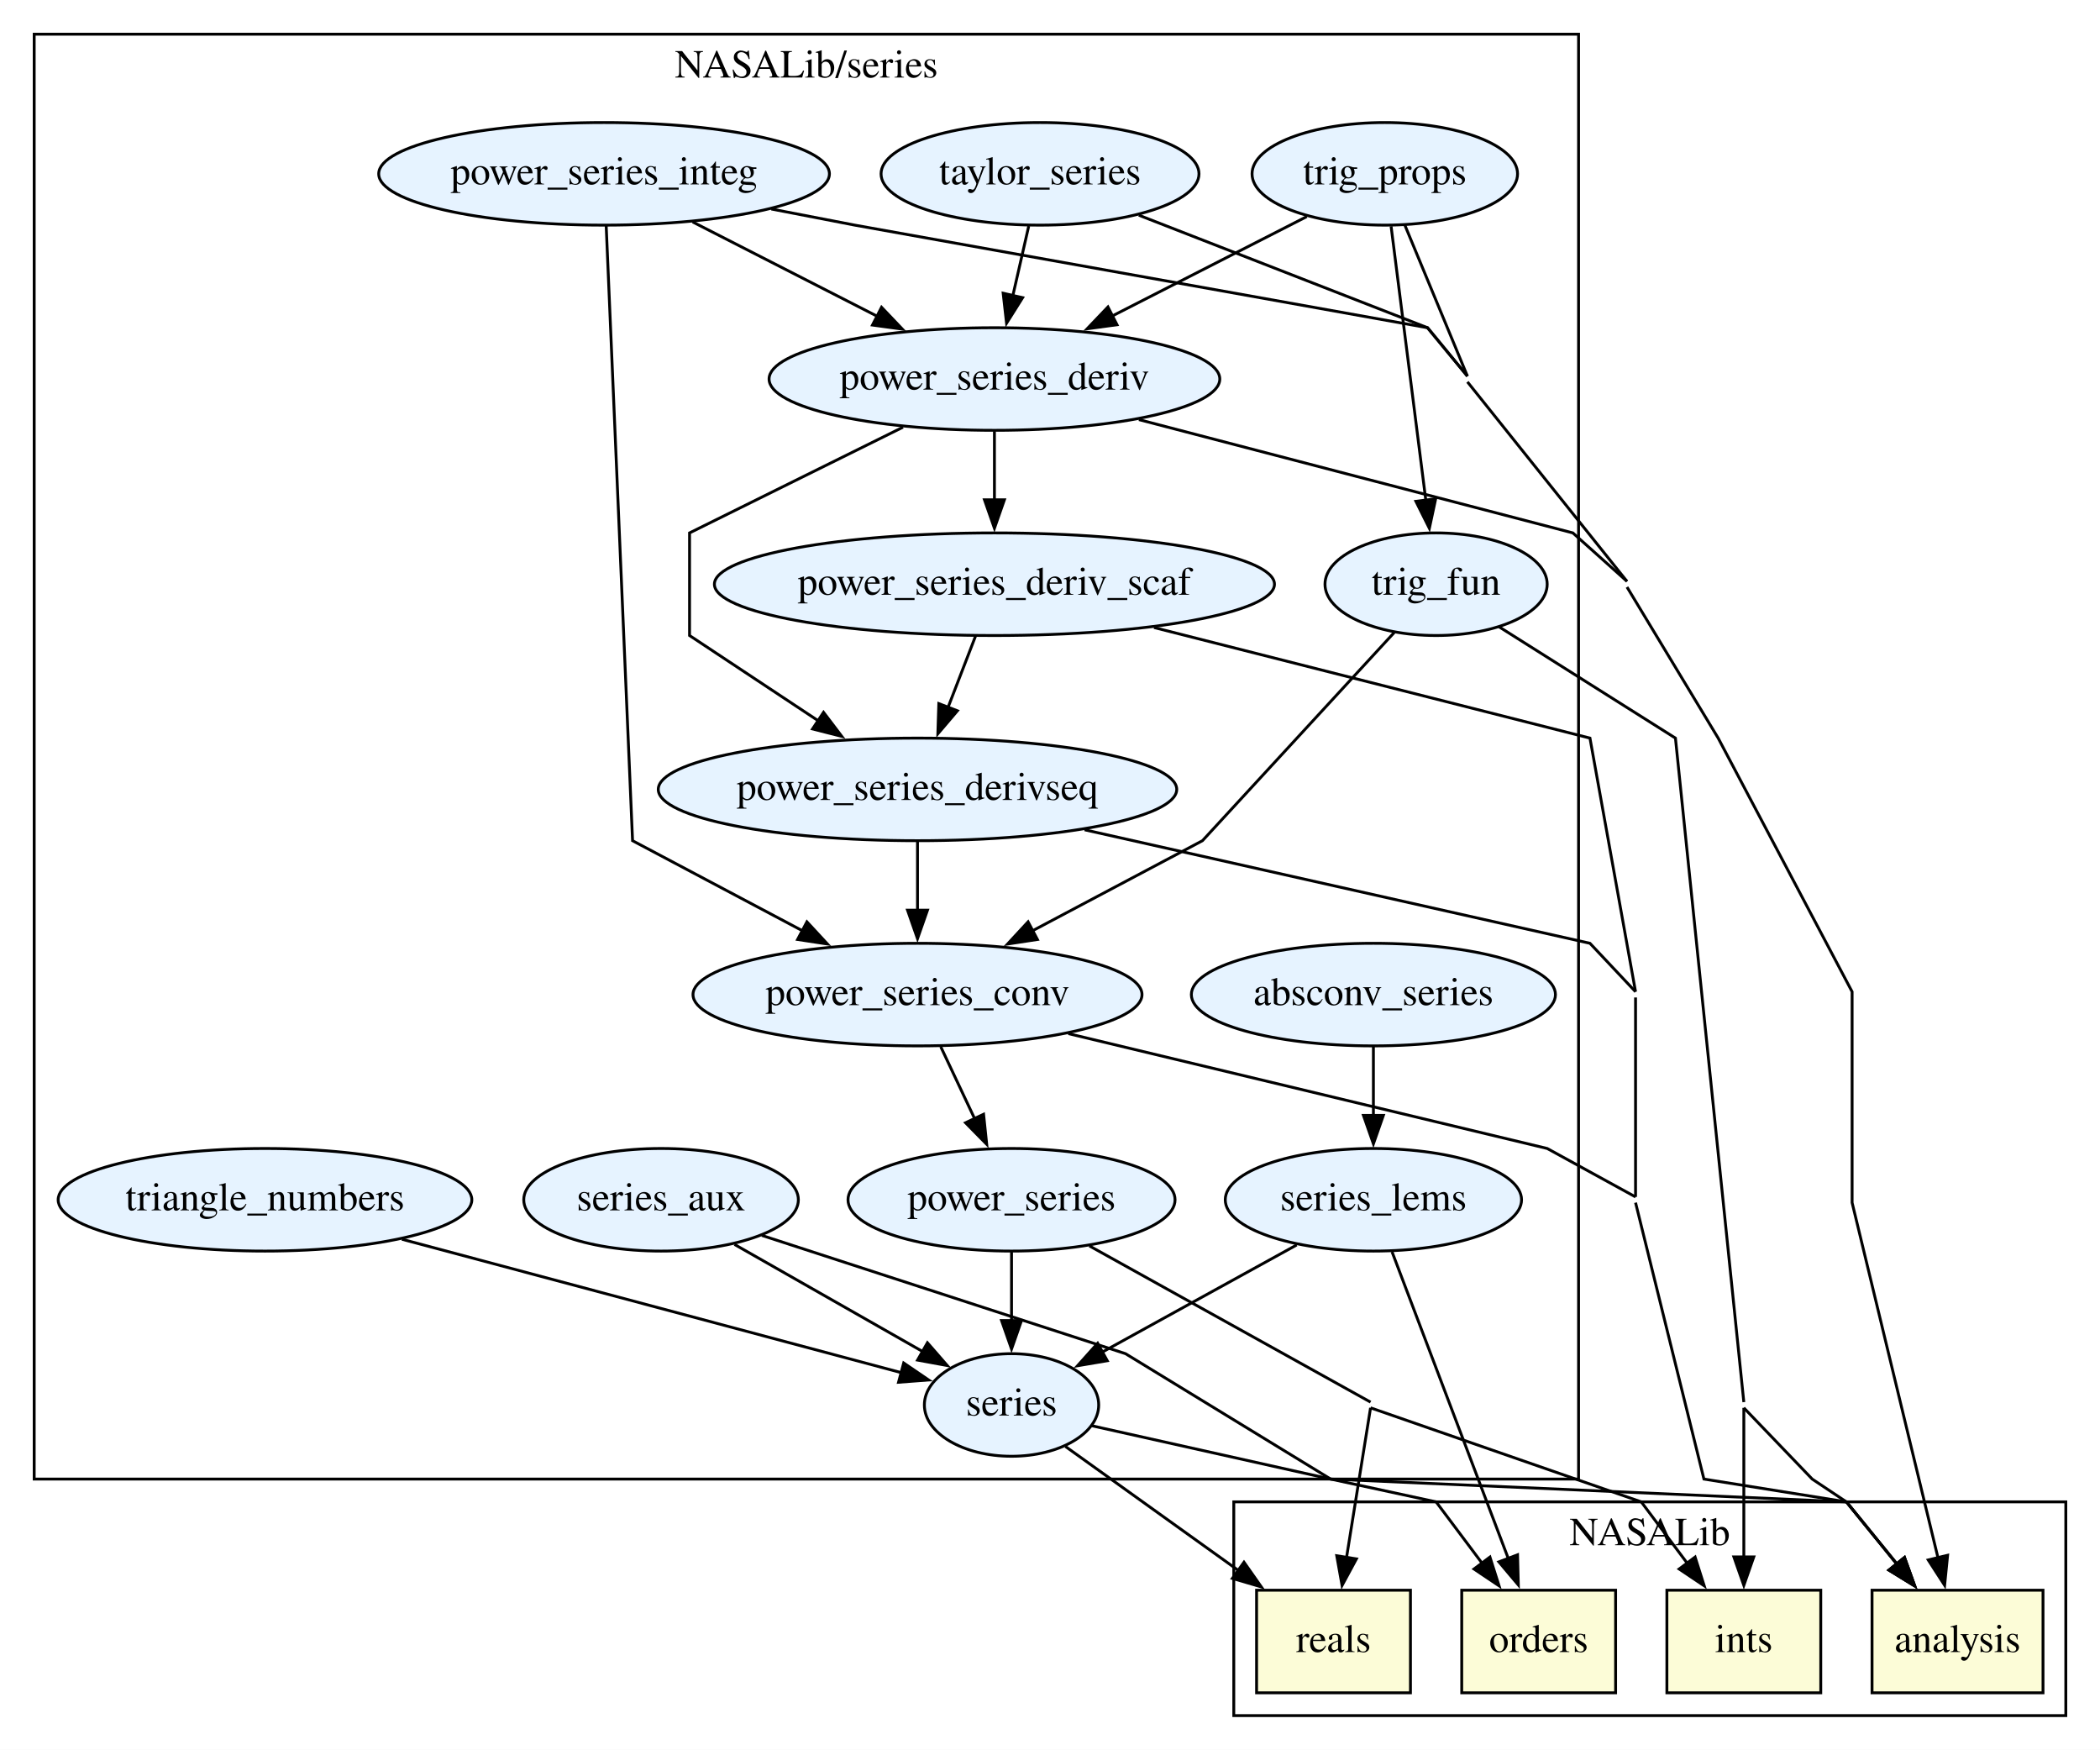
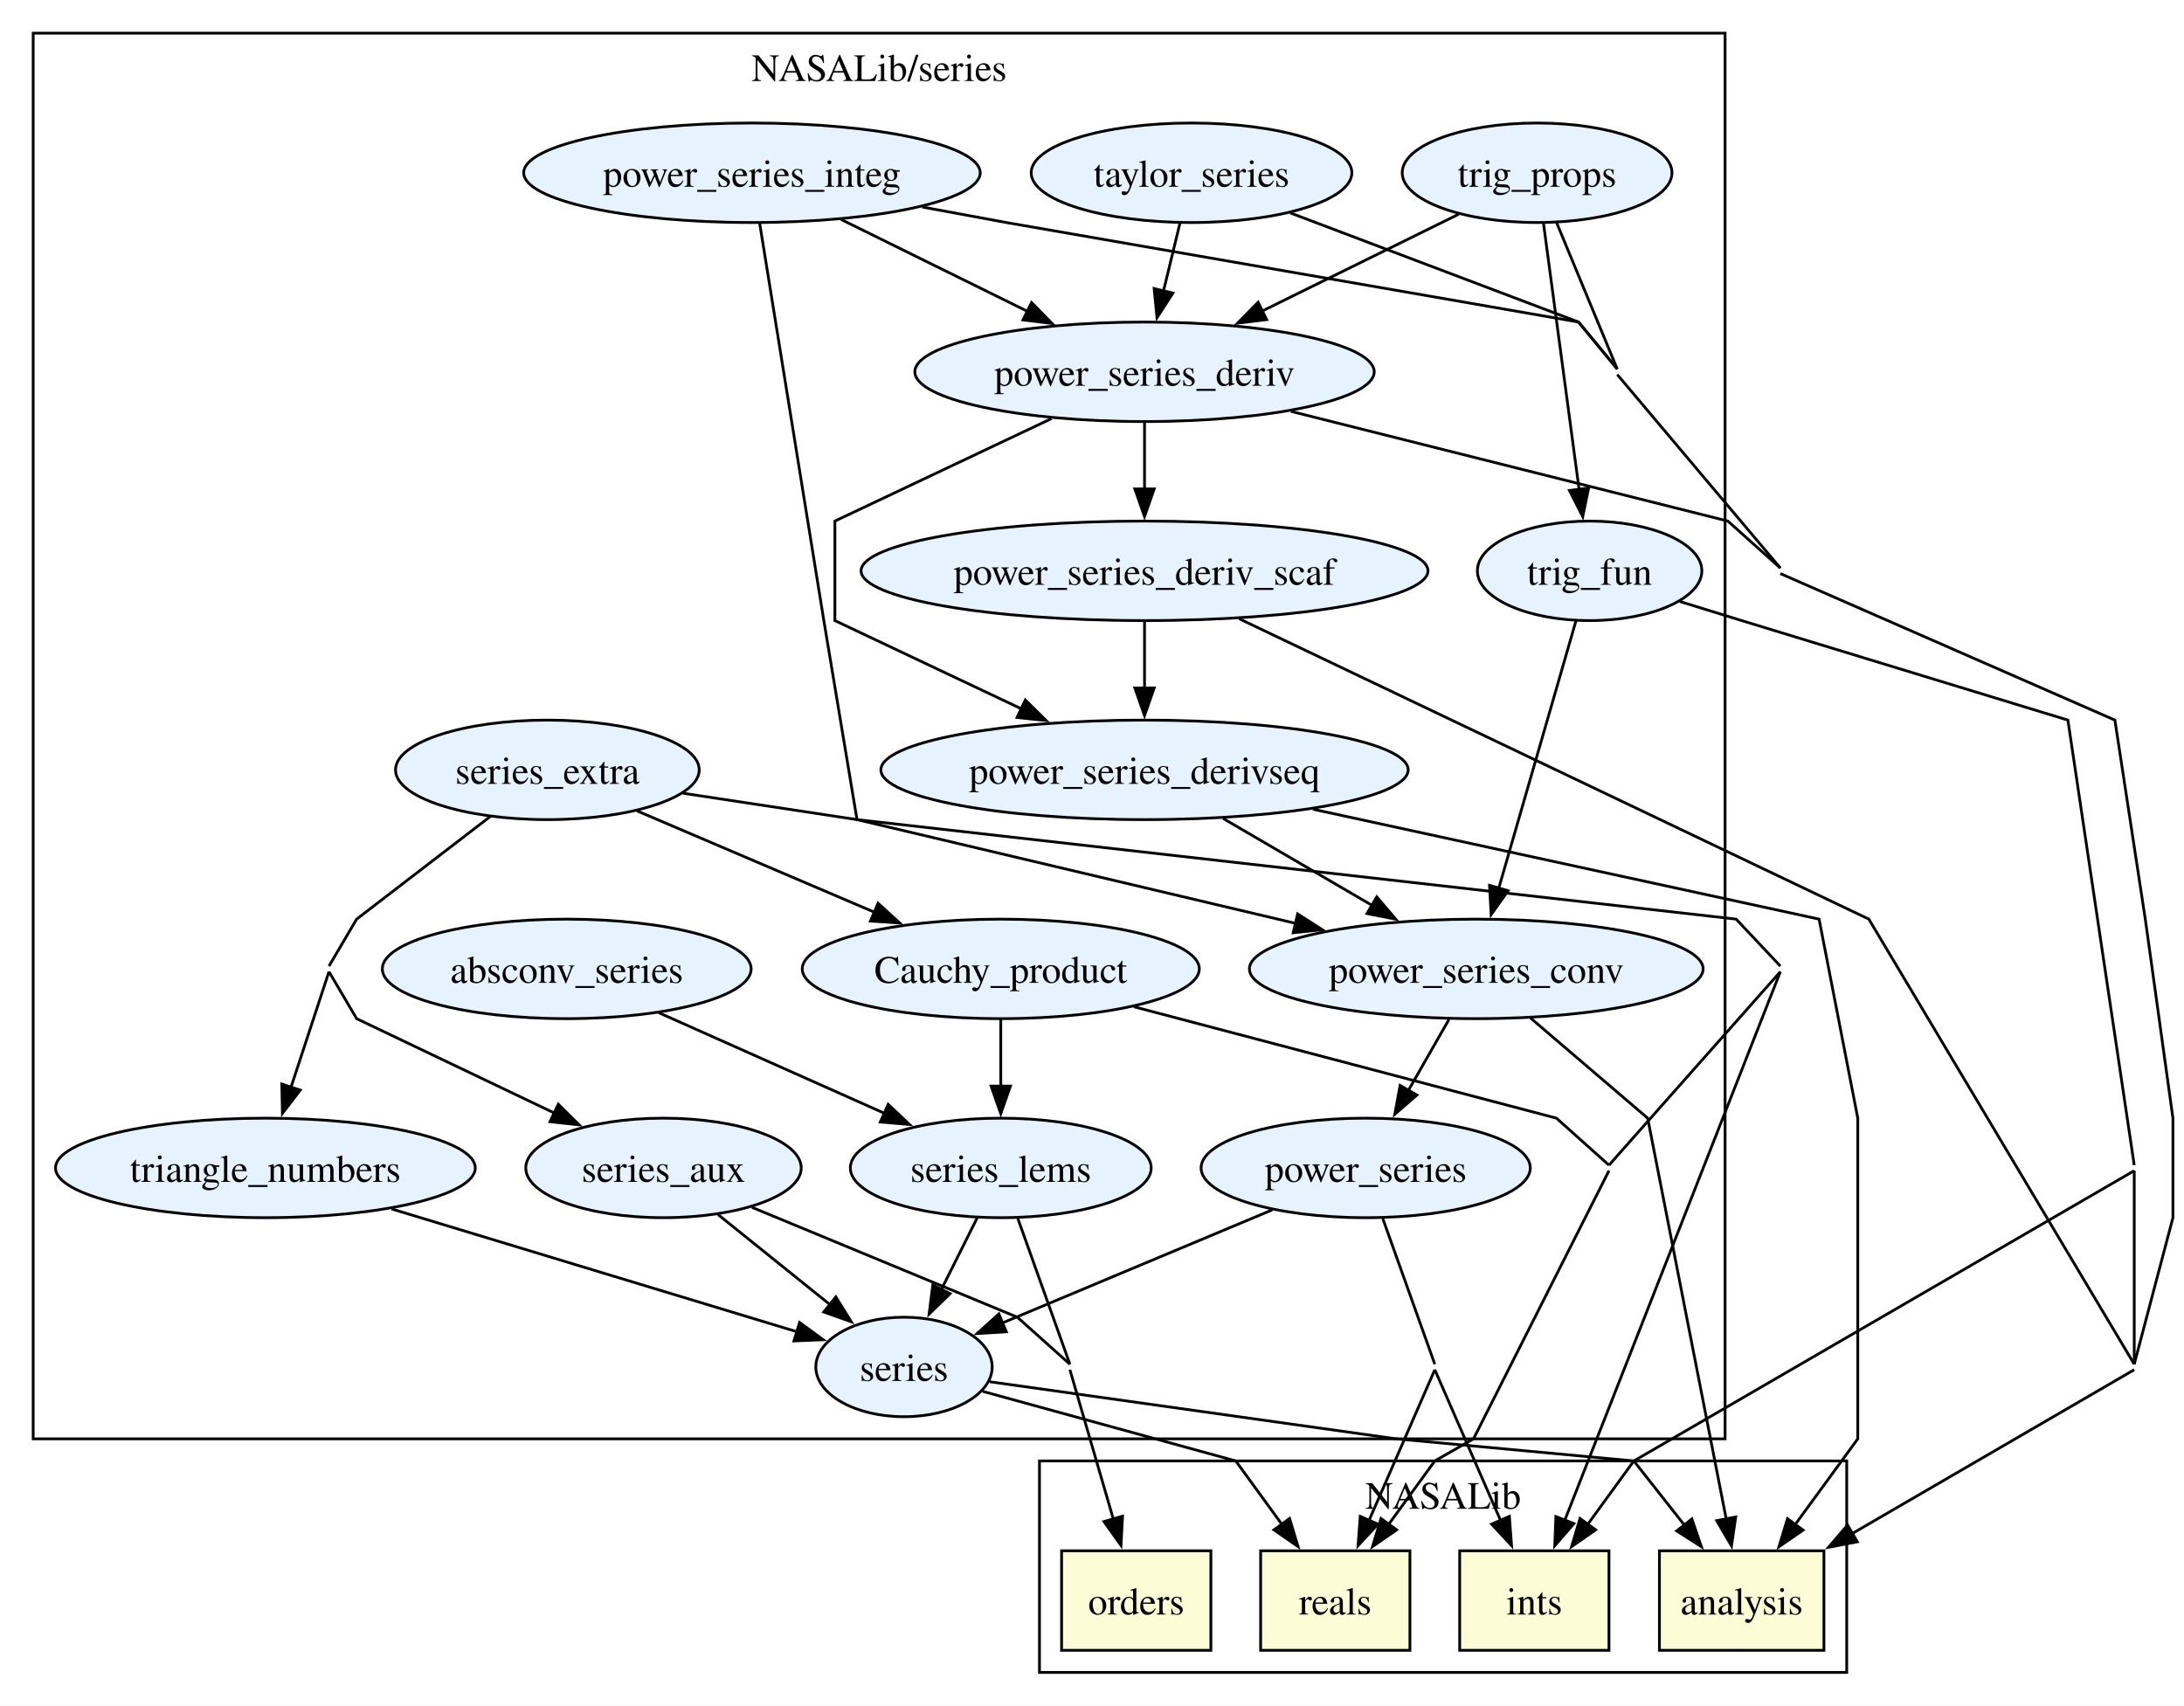
- <svg xmlns="http://www.w3.org/2000/svg" width="737pt" height="614pt" viewBox="0.00 0.00 737.00 614.00">
-   <g id="graph0" class="graph" transform="scale(1 1) rotate(0) translate(4 610)">
-     <polygon fill="white" stroke="none" points="-4,4 -4,-610 733,-610 733,4 -4,4" />
+ <svg xmlns="http://www.w3.org/2000/svg" width="790pt" height="617pt" viewBox="0.00 0.00 790.00 617.00">
+   <g id="graph0" class="graph" transform="scale(1 1) rotate(0) translate(4 613)">
+     <polygon fill="white" stroke="none" points="-4,4 -4,-613 786,-613 786,4 -4,4" />
+     <g id="clust1" class="cluster">
+       <polygon fill="none" stroke="black" points="372,-8 372,-84.5 664,-84.5 664,-8 372,-8" />
+       <text text-anchor="middle" x="518" y="-67.2" font-family="Times,serif" font-size="14.00">NASALib</text>
+     </g>
    <g id="clust2" class="cluster">
-       <polygon fill="none" stroke="black" points="8,-91 8,-598 550,-598 550,-91 8,-91" />
-       <text text-anchor="middle" x="279" y="-582.8" font-family="Times,serif" font-size="14.00">NASALib/series</text>
-     </g>
-     <g id="clust1" class="cluster">
-       <polygon fill="none" stroke="black" points="429,-8 429,-83 721,-83 721,-8 429,-8" />
-       <text text-anchor="middle" x="575" y="-67.8" font-family="Times,serif" font-size="14.00">NASALib</text>
+       <polygon fill="none" stroke="black" points="8,-92.5 8,-601 620,-601 620,-92.5 8,-92.5" />
+       <text text-anchor="middle" x="314" y="-583.7" font-family="Times,serif" font-size="14.00">NASALib/series</text>
    </g>
    <g id="node1" class="node">
-       <polygon fill="#fcfcd7" stroke="black" points="713,-52 653,-52 653,-16 713,-16 713,-52" />
-       <text text-anchor="middle" x="683" y="-30.3" font-family="Times,serif" font-size="14.00">analysis</text>
+       <polygon fill="#fcfcd7" stroke="black" points="655.75,-52 596.25,-52 596.25,-16 655.75,-16 655.75,-52" />
+       <text text-anchor="middle" x="626" y="-28.95" font-family="Times,serif" font-size="14.00">analysis</text>
    </g>
    <g id="node2" class="node">
-       <polygon fill="#fcfcd7" stroke="black" points="635,-52 581,-52 581,-16 635,-16 635,-52" />
-       <text text-anchor="middle" x="608" y="-30.3" font-family="Times,serif" font-size="14.00">ints</text>
+       <polygon fill="#fcfcd7" stroke="black" points="578,-52 524,-52 524,-16 578,-16 578,-52" />
+       <text text-anchor="middle" x="551" y="-28.95" font-family="Times,serif" font-size="14.00">ints</text>
    </g>
    <g id="node3" class="node">
-       <polygon fill="#fcfcd7" stroke="black" points="563,-52 509,-52 509,-16 563,-16 563,-52" />
-       <text text-anchor="middle" x="536" y="-30.3" font-family="Times,serif" font-size="14.00">orders</text>
+       <polygon fill="#fcfcd7" stroke="black" points="434,-52 380,-52 380,-16 434,-16 434,-52" />
+       <text text-anchor="middle" x="407" y="-28.95" font-family="Times,serif" font-size="14.00">orders</text>
    </g>
    <g id="node4" class="node">
-       <polygon fill="#fcfcd7" stroke="black" points="491,-52 437,-52 437,-16 491,-16 491,-52" />
-       <text text-anchor="middle" x="464" y="-30.3" font-family="Times,serif" font-size="14.00">reals</text>
+       <polygon fill="#fcfcd7" stroke="black" points="506,-52 452,-52 452,-16 506,-16 506,-52" />
+       <text text-anchor="middle" x="479" y="-28.95" font-family="Times,serif" font-size="14.00">reals</text>
    </g>
    <g id="node5" class="node">
-       <ellipse fill="#e6f3ff" stroke="black" cx="478" cy="-261" rx="63.89" ry="18" />
-       <text text-anchor="middle" x="478" y="-257.3" font-family="Times,serif" font-size="14.00">absconv_series</text>
+       <ellipse fill="#e6f3ff" stroke="black" cx="358" cy="-262.5" rx="71.82" ry="18" />
+       <text text-anchor="middle" x="358" y="-257.45" font-family="Times,serif" font-size="14.00">Cauchy_product</text>
+     </g>
+     <g id="edge1" class="edge">
+       <path fill="none" stroke="black" d="M578,-189.5C578,-189.5 529,-92.5 529,-92.5 529,-92.5 515,-84.5 515,-84.5 515,-84.5 506.73,-73.13 498.11,-61.28" />
+       <polygon fill="black" stroke="black" points="501.19,-59.57 492.48,-53.54 495.53,-63.68 501.19,-59.57" />
+       <path fill="none" stroke="black" d="M406.14,-248.81C465.61,-233.13 559,-208.5 559,-208.5 559,-208.5 578,-191.5 578,-191.5" />
+     </g>
+     <g id="node16" class="node">
+       <ellipse fill="#e6f3ff" stroke="black" cx="358" cy="-190.5" rx="54.42" ry="18" />
+       <text text-anchor="middle" x="358" y="-185.45" font-family="Times,serif" font-size="14.00">series_lems</text>
+     </g>
+     <g id="edge2" class="edge">
+       <path fill="none" stroke="black" d="M358,-244.2C358,-236.91 358,-228.23 358,-220.04" />
+       <polygon fill="black" stroke="black" points="361.5,-220.12 358,-210.12 354.5,-220.12 361.5,-220.12" />
+     </g>
+     <g id="node6" class="node">
+       <ellipse fill="#e6f3ff" stroke="black" cx="201" cy="-262.5" rx="66.71" ry="18" />
+       <text text-anchor="middle" x="201" y="-257.45" font-family="Times,serif" font-size="14.00">absconv_series</text>
+     </g>
+     <g id="edge3" class="edge">
+       <path fill="none" stroke="black" d="M234.3,-246.65C258.08,-236.05 290.27,-221.7 315.84,-210.3" />
+       <polygon fill="black" stroke="black" points="317.27,-213.49 324.98,-206.22 314.42,-207.1 317.27,-213.49" />
+     </g>
+     <g id="node7" class="node">
+       <ellipse fill="#e6f3ff" stroke="black" cx="490" cy="-190.5" rx="59.54" ry="18" />
+       <text text-anchor="middle" x="490" y="-185.45" font-family="Times,serif" font-size="14.00">power_series</text>
+     </g>
+     <g id="edge16" class="edge">
+       <path fill="none" stroke="black" d="M515,-117.5C515,-117.5 528.38,-86.83 538.83,-62.89" />
+       <polygon fill="black" stroke="black" points="541.97,-64.45 542.76,-53.88 535.55,-61.65 541.97,-64.45" />
+     </g>
+     <g id="edge17" class="edge">
+       <path fill="none" stroke="black" d="M496.18,-172.2C503.58,-151.47 515,-119.5 515,-119.5" />
+       <path fill="none" stroke="black" d="M515,-117.5C515,-117.5 501.62,-86.83 491.17,-62.89" />
+       <polygon fill="black" stroke="black" points="494.45,-61.65 487.24,-53.88 488.03,-64.45 494.45,-61.65" />
+     </g>
+     <g id="node13" class="node">
+       <ellipse fill="#e6f3ff" stroke="black" cx="323" cy="-118.5" rx="31.9" ry="18" />
+       <text text-anchor="middle" x="323" y="-113.45" font-family="Times,serif" font-size="14.00">series</text>
+     </g>
+     <g id="edge18" class="edge">
+       <path fill="none" stroke="black" d="M456.21,-175.33C427.81,-163.43 387.36,-146.48 358.49,-134.38" />
+       <polygon fill="black" stroke="black" points="360.02,-131.22 349.44,-130.58 357.31,-137.68 360.02,-131.22" />
+     </g>
+     <g id="node8" class="node">
+       <ellipse fill="#e6f3ff" stroke="black" cx="530" cy="-262.5" rx="82.06" ry="18" />
+       <text text-anchor="middle" x="530" y="-257.45" font-family="Times,serif" font-size="14.00">power_series_conv</text>
+     </g>
+     <g id="edge4" class="edge">
+       <path fill="none" stroke="black" d="M549.62,-244.73C567.78,-229.2 592,-208.5 592,-208.5 592,-208.5 610.79,-112.62 620.43,-63.41" />
+       <polygon fill="black" stroke="black" points="623.84,-64.24 622.32,-53.76 616.97,-62.9 623.84,-64.24" />
+     </g>
+     <g id="edge5" class="edge">
+       <path fill="none" stroke="black" d="M520.11,-244.2C515.66,-236.4 510.29,-227.01 505.33,-218.33" />
+       <polygon fill="black" stroke="black" points="508.53,-216.86 500.52,-209.92 502.45,-220.34 508.53,-216.86" />
+     </g>
+     <g id="node9" class="node">
+       <ellipse fill="#e6f3ff" stroke="black" cx="410" cy="-478.5" rx="83.08" ry="18" />
+       <text text-anchor="middle" x="410" y="-473.45" font-family="Times,serif" font-size="14.00">power_series_deriv</text>
+     </g>
+     <g id="edge8" class="edge">
+       <path fill="none" stroke="black" d="M640,-405.5C640,-405.5 761,-352.5 761,-352.5 761,-352.5 772,-280.5 772,-280.5 772,-280.5 782,-208.5 782,-208.5 782,-208.5 782,-172.5 782,-172.5 782,-172.5 768,-119.5 768,-119.5" />
+       <path fill="none" stroke="black" d="M462.97,-464.19C525.47,-448.49 621,-424.5 621,-424.5 621,-424.5 640,-407.5 640,-407.5" />
+     </g>
+     <g id="node10" class="node">
+       <ellipse fill="#e6f3ff" stroke="black" cx="410" cy="-406.5" rx="102.53" ry="18" />
+       <text text-anchor="middle" x="410" y="-401.45" font-family="Times,serif" font-size="14.00">power_series_deriv_scaf</text>
+     </g>
+     <g id="edge9" class="edge">
+       <path fill="none" stroke="black" d="M410,-460.2C410,-452.91 410,-444.23 410,-436.04" />
+       <polygon fill="black" stroke="black" points="413.5,-436.12 410,-426.12 406.5,-436.12 413.5,-436.12" />
+     </g>
+     <g id="node11" class="node">
+       <ellipse fill="#e6f3ff" stroke="black" cx="410" cy="-334.5" rx="95.37" ry="18" />
+       <text text-anchor="middle" x="410" y="-329.45" font-family="Times,serif" font-size="14.00">power_series_derivseq</text>
+     </g>
+     <g id="edge10" class="edge">
+       <path fill="none" stroke="black" d="M376.4,-461.6C343.41,-445.99 298,-424.5 298,-424.5 298,-424.5 298,-388.5 298,-388.5 298,-388.5 334.2,-371.37 365.44,-356.59" />
+       <polygon fill="black" stroke="black" points="366.88,-359.78 374.42,-352.34 363.88,-353.45 366.88,-359.78" />
+     </g>
+     <g id="edge6" class="edge">
+       <path fill="none" stroke="black" d="M768,-117.5C768,-117.5 707.83,-82.54 665.83,-58.14" />
+       <polygon fill="black" stroke="black" points="667.83,-55.25 657.42,-53.26 664.31,-61.31 667.83,-55.25" />
+       <path fill="none" stroke="black" d="M444.25,-389.16C515.27,-355.28 672,-280.5 672,-280.5 672,-280.5 768,-119.5 768,-119.5" />
+     </g>
+     <g id="edge7" class="edge">
+       <path fill="none" stroke="black" d="M410,-388.2C410,-380.91 410,-372.23 410,-364.04" />
+       <polygon fill="black" stroke="black" points="413.5,-364.12 410,-354.12 406.5,-364.12 413.5,-364.12" />
+     </g>
+     <g id="edge11" class="edge">
+       <path fill="none" stroke="black" d="M470.94,-320.26C543.21,-304.56 654,-280.5 654,-280.5 654,-280.5 668,-208.5 668,-208.5 668,-208.5 668,-92.5 668,-92.5 668,-92.5 656.32,-76.51 645.28,-61.4" />
+       <polygon fill="black" stroke="black" points="648.22,-59.48 639.49,-53.47 642.57,-63.61 648.22,-59.48" />
+     </g>
+     <g id="edge12" class="edge">
+       <path fill="none" stroke="black" d="M438.44,-316.91C454.54,-307.52 474.89,-295.65 492.31,-285.48" />
+       <polygon fill="black" stroke="black" points="494,-288.55 500.87,-280.49 490.47,-282.51 494,-288.55" />
+     </g>
+     <g id="node12" class="node">
+       <ellipse fill="#e6f3ff" stroke="black" cx="268" cy="-550.5" rx="82.57" ry="18" />
+       <text text-anchor="middle" x="268" y="-545.45" font-family="Times,serif" font-size="14.00">power_series_integ</text>
+     </g>
+     <g id="edge13" class="edge">
+       <path fill="none" stroke="black" d="M329.62,-538.11C346.38,-535.02 360,-532.5 360,-532.5 360,-532.5 567,-496.5 567,-496.5 567,-496.5 581,-479.5 581,-479.5" />
+       <path fill="none" stroke="black" d="M581,-477.5C581,-477.5 640,-407.5 640,-407.5" />
+     </g>
+     <g id="edge14" class="edge">
+       <path fill="none" stroke="black" d="M270.78,-532.27C277.49,-490.74 294,-388.5 294,-388.5 294,-388.5 306,-316.5 306,-316.5 306,-316.5 398.47,-294.62 464.59,-278.98" />
+       <polygon fill="black" stroke="black" points="465.38,-282.39 474.3,-276.68 463.77,-275.57 465.38,-282.39" />
+     </g>
+     <g id="edge15" class="edge">
+       <path fill="none" stroke="black" d="M300.22,-533.62C320.19,-523.77 346.07,-511.02 367.68,-500.36" />
+       <polygon fill="black" stroke="black" points="369.13,-503.55 376.55,-495.99 366.03,-497.27 369.13,-503.55" />
+     </g>
+     <g id="edge28" class="edge">
+       <path fill="none" stroke="black" d="M354.01,-113.15C405,-105.98 501,-92.5 501,-92.5 501,-92.5 587,-84.5 587,-84.5 587,-84.5 595.96,-73.13 605.29,-61.28" />
+       <polygon fill="black" stroke="black" points="607.98,-63.52 611.42,-53.5 602.49,-59.19 607.98,-63.52" />
+     </g>
+     <g id="edge29" class="edge">
+       <path fill="none" stroke="black" d="M351.44,-109.68C386.92,-99.92 443,-84.5 443,-84.5 443,-84.5 451.27,-73.13 459.89,-61.28" />
+       <polygon fill="black" stroke="black" points="462.47,-63.68 465.52,-53.54 456.81,-59.57 462.47,-63.68" />
    </g>
    <g id="node14" class="node">
-       <ellipse fill="#e6f3ff" stroke="black" cx="478" cy="-189" rx="51.99" ry="18" />
-       <text text-anchor="middle" x="478" y="-185.3" font-family="Times,serif" font-size="14.00">series_lems</text>
-     </g>
-     <g id="edge1" class="edge">
-       <path fill="none" stroke="black" d="M478,-242.7C478,-235.41 478,-226.73 478,-218.54" />
-       <polygon fill="black" stroke="black" points="481.5,-218.62 478,-208.62 474.5,-218.62 481.5,-218.62" />
-     </g>
-     <g id="node6" class="node">
-       <ellipse fill="#e6f3ff" stroke="black" cx="351" cy="-189" rx="57.39" ry="18" />
-       <text text-anchor="middle" x="351" y="-185.3" font-family="Times,serif" font-size="14.00">power_series</text>
-     </g>
-     <g id="edge2" class="edge">
-       <path fill="none" stroke="black" d="M477,-116C477,-116 572,-83 572,-83 572,-83 579.9,-72.46 588.3,-61.26" />
-       <polygon fill="black" stroke="black" points="590.9,-63.64 594.1,-53.54 585.3,-59.44 590.9,-63.64" />
-     </g>
-     <g id="edge3" class="edge">
-       <path fill="none" stroke="black" d="M378.34,-172.81C415.4,-152.22 477,-118 477,-118" />
-       <path fill="none" stroke="black" d="M477,-116C477,-116 472.3,-86.69 468.55,-63.34" />
-       <polygon fill="black" stroke="black" points="472.04,-62.99 467,-53.67 465.13,-64.1 472.04,-62.99" />
-     </g>
-     <g id="node12" class="node">
-       <ellipse fill="#e6f3ff" stroke="black" cx="351" cy="-117" rx="30.59" ry="18" />
-       <text text-anchor="middle" x="351" y="-113.3" font-family="Times,serif" font-size="14.00">series</text>
-     </g>
-     <g id="edge4" class="edge">
-       <path fill="none" stroke="black" d="M351,-170.7C351,-163.41 351,-154.73 351,-146.54" />
-       <polygon fill="black" stroke="black" points="354.5,-146.62 351,-136.62 347.5,-146.62 354.5,-146.62" />
-     </g>
-     <g id="node7" class="node">
-       <ellipse fill="#e6f3ff" stroke="black" cx="318" cy="-261" rx="78.79" ry="18" />
-       <text text-anchor="middle" x="318" y="-257.3" font-family="Times,serif" font-size="14.00">power_series_conv</text>
-     </g>
-     <g id="edge5" class="edge">
-       <path fill="none" stroke="black" d="M370.94,-247.31C436.32,-231.63 539,-207 539,-207 539,-207 570,-190 570,-190" />
-       <path fill="none" stroke="black" d="M570,-188C570,-188 594,-91 594,-91 594,-91 644,-83 644,-83 644,-83 652.56,-72.46 661.66,-61.26" />
-       <polygon fill="black" stroke="black" points="664.38,-63.47 667.97,-53.5 658.94,-59.06 664.38,-63.47" />
-     </g>
-     <g id="edge6" class="edge">
-       <path fill="none" stroke="black" d="M326.16,-242.7C329.75,-235.07 334.07,-225.92 338.08,-217.4" />
-       <polygon fill="black" stroke="black" points="341.19,-219.01 342.29,-208.47 334.86,-216.03 341.19,-219.01" />
-     </g>
-     <g id="node8" class="node">
-       <ellipse fill="#e6f3ff" stroke="black" cx="345" cy="-477" rx="79.09" ry="18" />
-       <text text-anchor="middle" x="345" y="-473.3" font-family="Times,serif" font-size="14.00">power_series_deriv</text>
-     </g>
-     <g id="edge7" class="edge">
-       <path fill="none" stroke="black" d="M567,-404C567,-404 599,-351 599,-351 599,-351 646,-262 646,-262 646,-262 646,-262 646,-188 646,-188 665.43,-107.67 676.13,-63.42" />
-       <polygon fill="black" stroke="black" points="679.52,-64.27 678.47,-53.72 672.72,-62.62 679.52,-64.27" />
-       <path fill="none" stroke="black" d="M395.7,-462.76C455.83,-447.06 548,-423 548,-423 548,-423 567,-406 567,-406" />
-     </g>
-     <g id="node9" class="node">
-       <ellipse fill="#e6f3ff" stroke="black" cx="345" cy="-405" rx="98.28" ry="18" />
-       <text text-anchor="middle" x="345" y="-401.3" font-family="Times,serif" font-size="14.00">power_series_deriv_scaf</text>
-     </g>
-     <g id="edge8" class="edge">
-       <path fill="none" stroke="black" d="M345,-458.7C345,-451.41 345,-442.73 345,-434.54" />
-       <polygon fill="black" stroke="black" points="348.5,-434.62 345,-424.62 341.5,-434.62 348.5,-434.62" />
-     </g>
-     <g id="node10" class="node">
-       <ellipse fill="#e6f3ff" stroke="black" cx="318" cy="-333" rx="90.98" ry="18" />
-       <text text-anchor="middle" x="318" y="-329.3" font-family="Times,serif" font-size="14.00">power_series_derivseq</text>
-     </g>
-     <g id="edge9" class="edge">
-       <path fill="none" stroke="black" d="M312.9,-460.1C281.38,-444.49 238,-423 238,-423 238,-423 238,-387 238,-387 238,-387 261.71,-371.29 283.32,-356.98" />
-       <polygon fill="black" stroke="black" points="285.02,-360.05 291.43,-351.61 281.16,-354.21 285.02,-360.05" />
-     </g>
-     <g id="edge10" class="edge">
-       <path fill="none" stroke="black" d="M401.01,-389.8C462.92,-374.1 554,-351 554,-351 554,-351 570,-262 570,-262" />
-     </g>
-     <g id="edge11" class="edge">
-       <path fill="none" stroke="black" d="M338.33,-386.7C335.42,-379.15 331.93,-370.12 328.68,-361.68" />
-       <polygon fill="black" stroke="black" points="332.01,-360.59 325.14,-352.52 325.48,-363.11 332.01,-360.59" />
-     </g>
-     <g id="edge12" class="edge">
-       <path fill="none" stroke="black" d="M376.64,-318.83C446.53,-303.13 554,-279 554,-279 554,-279 570,-262 570,-262" />
-       <path fill="none" stroke="black" d="M570,-260C570,-260 570,-190 570,-190" />
-     </g>
-     <g id="edge13" class="edge">
-       <path fill="none" stroke="black" d="M318,-314.7C318,-307.41 318,-298.73 318,-290.54" />
-       <polygon fill="black" stroke="black" points="321.5,-290.62 318,-280.62 314.5,-290.62 321.5,-290.62" />
-     </g>
-     <g id="node11" class="node">
-       <ellipse fill="#e6f3ff" stroke="black" cx="208" cy="-549" rx="79.09" ry="18" />
-       <text text-anchor="middle" x="208" y="-545.3" font-family="Times,serif" font-size="14.00">power_series_integ</text>
-     </g>
-     <g id="edge14" class="edge">
-       <path fill="none" stroke="black" d="M266.7,-536.66C282.84,-533.54 296,-531 296,-531 296,-531 497,-495 497,-495 497,-495 511,-478 511,-478" />
-       <path fill="none" stroke="black" d="M511,-476C511,-476 567,-406 567,-406" />
-     </g>
-     <g id="edge15" class="edge">
-       <path fill="none" stroke="black" d="M208.74,-530.87C211.04,-477.06 218,-315 218,-315 218,-315 249.96,-298.06 277.74,-283.34" />
-       <polygon fill="black" stroke="black" points="279.19,-286.53 286.39,-278.75 275.91,-280.34 279.19,-286.53" />
-     </g>
-     <g id="edge16" class="edge">
-       <path fill="none" stroke="black" d="M239.09,-532.12C258.27,-522.32 283.09,-509.63 303.89,-499.01" />
-       <polygon fill="black" stroke="black" points="305.38,-502.18 312.69,-494.51 302.19,-495.94 305.38,-502.18" />
-     </g>
-     <g id="edge17" class="edge">
-       <path fill="none" stroke="black" d="M379.26,-109.69C412.44,-102.29 463,-91 463,-91 463,-91 644,-83 644,-83 644,-83 652.56,-72.46 661.66,-61.26" />
-       <polygon fill="black" stroke="black" points="664.38,-63.47 667.97,-53.5 658.94,-59.06 664.38,-63.47" />
-     </g>
-     <g id="edge18" class="edge">
-       <path fill="none" stroke="black" d="M369.91,-102.44C386.44,-90.6 410.81,-73.13 430.6,-58.94" />
-       <polygon fill="black" stroke="black" points="432.58,-61.83 438.67,-53.16 428.5,-56.14 432.58,-61.83" />
-     </g>
-     <g id="node13" class="node">
-       <ellipse fill="#e6f3ff" stroke="black" cx="228" cy="-189" rx="48.19" ry="18" />
-       <text text-anchor="middle" x="228" y="-185.3" font-family="Times,serif" font-size="14.00">series_aux</text>
+       <ellipse fill="#e6f3ff" stroke="black" cx="236" cy="-190.5" rx="49.82" ry="18" />
+       <text text-anchor="middle" x="236" y="-185.45" font-family="Times,serif" font-size="14.00">series_aux</text>
    </g>
    <g id="edge19" class="edge">
-       <path fill="none" stroke="black" d="M263.37,-176.5C311.31,-160.91 391,-135 391,-135 391,-135 463,-91 463,-91 463,-91 500,-83 500,-83 500,-83 507.9,-72.46 516.3,-61.26" />
-       <polygon fill="black" stroke="black" points="518.9,-63.64 522.1,-53.54 513.3,-59.44 518.9,-63.64" />
+       <path fill="none" stroke="black" d="M383,-117.5C383,-117.5 391.76,-87.38 398.7,-63.54" />
+       <polygon fill="black" stroke="black" points="402.05,-64.53 401.49,-53.95 395.33,-62.57 402.05,-64.53" />
+       <path fill="none" stroke="black" d="M267.97,-176.26C305.88,-160.56 364,-136.5 364,-136.5 364,-136.5 383,-119.5 383,-119.5" />
    </g>
    <g id="edge20" class="edge">
-       <path fill="none" stroke="black" d="M253.78,-173.33C273.07,-162.35 299.52,-147.3 319.97,-135.66" />
-       <polygon fill="black" stroke="black" points="321.48,-138.83 328.44,-130.84 318.01,-132.75 321.48,-138.83" />
+       <path fill="none" stroke="black" d="M255.74,-173.62C267.8,-163.91 283.37,-151.39 296.49,-140.83" />
+       <polygon fill="black" stroke="black" points="298.34,-143.84 303.93,-134.84 293.95,-138.38 298.34,-143.84" />
+     </g>
+     <g id="node15" class="node">
+       <ellipse fill="#e6f3ff" stroke="black" cx="194" cy="-334.5" rx="54.93" ry="18" />
+       <text text-anchor="middle" x="194" y="-329.45" font-family="Times,serif" font-size="14.00">series_extra</text>
    </g>
    <g id="edge21" class="edge">
-       <path fill="none" stroke="black" d="M484.54,-170.75C494.46,-144.58 513.42,-94.57 525.35,-63.1" />
-       <polygon fill="black" stroke="black" points="528.59,-64.43 528.86,-53.84 522.04,-61.95 528.59,-64.43" />
+       <path fill="none" stroke="black" d="M640,-261.5C640,-261.5 585.88,-123.76 562.04,-63.11" />
+       <polygon fill="black" stroke="black" points="565.3,-61.83 558.39,-53.81 558.79,-64.39 565.3,-61.83" />
    </g>
    <g id="edge22" class="edge">
-       <path fill="none" stroke="black" d="M451.07,-173.15C431.13,-162.17 403.91,-147.16 382.89,-135.58" />
-       <polygon fill="black" stroke="black" points="384.6,-132.53 374.16,-130.76 381.23,-138.66 384.6,-132.53" />
-     </g>
-     <g id="node15" class="node">
-       <ellipse fill="#e6f3ff" stroke="black" cx="361" cy="-549" rx="55.79" ry="18" />
-       <text text-anchor="middle" x="361" y="-545.3" font-family="Times,serif" font-size="14.00">taylor_series</text>
+       <path fill="none" stroke="black" d="M640,-261.5C640,-261.5 578,-191.5 578,-191.5" />
+       <path fill="none" stroke="black" d="M243.12,-326.04C273.22,-321.48 306,-316.5 306,-316.5 306,-316.5 624,-280.5 624,-280.5 624,-280.5 640,-263.5 640,-263.5" />
    </g>
    <g id="edge23" class="edge">
-       <path fill="none" stroke="black" d="M395.67,-534.49C435.96,-518.79 497,-495 497,-495 497,-495 511,-478 511,-478" />
+       <path fill="none" stroke="black" d="M226.4,-319.67C250.96,-309.19 285.02,-294.65 312.34,-282.99" />
+       <polygon fill="black" stroke="black" points="313.61,-286.25 321.44,-279.11 310.86,-279.81 313.61,-286.25" />
    </g>
    <g id="edge24" class="edge">
-       <path fill="none" stroke="black" d="M357.04,-530.7C355.36,-523.32 353.35,-514.52 351.46,-506.25" />
-       <polygon fill="black" stroke="black" points="354.89,-505.55 349.25,-496.58 348.06,-507.11 354.89,-505.55" />
-     </g>
-     <g id="node16" class="node">
-       <ellipse fill="#e6f3ff" stroke="black" cx="89" cy="-189" rx="72.59" ry="18" />
-       <text text-anchor="middle" x="89" y="-185.3" font-family="Times,serif" font-size="14.00">triangle_numbers</text>
+       <path fill="none" stroke="black" d="M115,-261.5C115,-261.5 125,-244.5 125,-244.5 125,-244.5 164.86,-225.47 196.8,-210.22" />
+       <polygon fill="black" stroke="black" points="197.95,-213.54 205.47,-206.08 194.94,-207.23 197.95,-213.54" />
+     </g>
+     <g id="node18" class="node">
+       <ellipse fill="#e6f3ff" stroke="black" cx="92" cy="-190.5" rx="75.92" ry="18" />
+       <text text-anchor="middle" x="92" y="-185.45" font-family="Times,serif" font-size="14.00">triangle_numbers</text>
    </g>
    <g id="edge25" class="edge">
-       <path fill="none" stroke="black" d="M137.05,-175.16C187.55,-161.67 265.98,-140.72 312.54,-128.28" />
-       <polygon fill="black" stroke="black" points="313.15,-131.73 321.91,-125.77 311.34,-124.97 313.15,-131.73" />
+       <path fill="none" stroke="black" d="M115,-261.5C115,-261.5 107.66,-239.16 101.27,-219.72" />
+       <polygon fill="black" stroke="black" points="104.6,-218.65 98.16,-210.24 97.95,-220.83 104.6,-218.65" />
+       <path fill="none" stroke="black" d="M173.3,-317.6C152.97,-301.99 125,-280.5 125,-280.5 125,-280.5 115,-263.5 115,-263.5" />
+     </g>
+     <g id="edge26" class="edge">
+       <path fill="none" stroke="black" d="M364.18,-172.2C371.58,-151.47 383,-119.5 383,-119.5" />
+     </g>
+     <g id="edge27" class="edge">
+       <path fill="none" stroke="black" d="M349.53,-172.55C345.62,-164.73 340.87,-155.25 336.49,-146.48" />
+       <polygon fill="black" stroke="black" points="339.67,-145.02 332.07,-137.64 333.41,-148.15 339.67,-145.02" />
    </g>
    <g id="node17" class="node">
-       <ellipse fill="#e6f3ff" stroke="black" cx="500" cy="-405" rx="38.99" ry="18" />
-       <text text-anchor="middle" x="500" y="-401.3" font-family="Times,serif" font-size="14.00">trig_fun</text>
-     </g>
-     <g id="edge26" class="edge">
-       <path fill="none" stroke="black" d="M522.07,-390.07C546.96,-374.37 584,-351 584,-351 584,-351 608,-118 608,-118" />
-       <path fill="none" stroke="black" d="M608,-116C608,-116 632,-91 632,-91 632,-91 644,-83 644,-83 644,-83 652.56,-72.46 661.66,-61.26" />
-       <polygon fill="black" stroke="black" points="664.38,-63.47 667.97,-53.5 658.94,-59.06 664.38,-63.47" />
-     </g>
-     <g id="edge27" class="edge">
-       <path fill="none" stroke="black" d="M608,-116C608,-116 608,-86.96 608,-63.66" />
-       <polygon fill="black" stroke="black" points="611.5,-63.69 608,-53.69 604.5,-63.69 611.5,-63.69" />
-     </g>
-     <g id="edge28" class="edge">
-       <path fill="none" stroke="black" d="M485.34,-388.09C461.75,-362.49 418,-315 418,-315 418,-315 386.04,-298.06 358.26,-283.34" />
-       <polygon fill="black" stroke="black" points="360.09,-280.34 349.61,-278.75 356.81,-286.53 360.09,-280.34" />
-     </g>
-     <g id="node18" class="node">
-       <ellipse fill="#e6f3ff" stroke="black" cx="482" cy="-549" rx="46.59" ry="18" />
-       <text text-anchor="middle" x="482" y="-545.3" font-family="Times,serif" font-size="14.00">trig_props</text>
-     </g>
-     <g id="edge29" class="edge">
-       <path fill="none" stroke="black" d="M489.02,-531.05C497.6,-510.34 511,-478 511,-478" />
+       <ellipse fill="#e6f3ff" stroke="black" cx="427" cy="-550.5" rx="58" ry="18" />
+       <text text-anchor="middle" x="427" y="-545.45" font-family="Times,serif" font-size="14.00">taylor_series</text>
    </g>
    <g id="edge30" class="edge">
-       <path fill="none" stroke="black" d="M454.61,-534C435.06,-524.01 408.42,-510.4 386.3,-499.1" />
-       <polygon fill="black" stroke="black" points="388.02,-496.05 377.52,-494.62 384.84,-502.29 388.02,-496.05" />
+       <path fill="none" stroke="black" d="M462.69,-535.99C504.17,-520.29 567,-496.5 567,-496.5 567,-496.5 581,-479.5 581,-479.5" />
    </g>
    <g id="edge31" class="edge">
-       <path fill="none" stroke="black" d="M484.21,-530.59C487.25,-506.61 492.76,-463.14 496.4,-434.42" />
-       <polygon fill="black" stroke="black" points="499.86,-434.97 497.64,-424.61 492.91,-434.09 499.86,-434.97" />
+       <path fill="none" stroke="black" d="M422.8,-532.2C421.01,-524.82 418.87,-516.02 416.86,-507.75" />
+       <polygon fill="black" stroke="black" points="420.27,-506.97 414.51,-498.08 413.47,-508.62 420.27,-506.97" />
+     </g>
+     <g id="edge32" class="edge">
+       <path fill="none" stroke="black" d="M137.64,-175.67C180.45,-162.7 243.78,-143.51 284.22,-131.25" />
+       <polygon fill="black" stroke="black" points="285.22,-134.6 293.78,-128.35 283.19,-127.91 285.22,-134.6" />
+     </g>
+     <g id="node19" class="node">
+       <ellipse fill="#e6f3ff" stroke="black" cx="571" cy="-406.5" rx="40.6" ry="18" />
+       <text text-anchor="middle" x="571" y="-401.45" font-family="Times,serif" font-size="14.00">trig_fun</text>
+     </g>
+     <g id="edge33" class="edge">
+       <path fill="none" stroke="black" d="M768,-189.5C768,-189.5 768,-119.5 768,-119.5" />
+     </g>
+     <g id="edge34" class="edge">
+       <path fill="none" stroke="black" d="M603.63,-395.41C615.47,-391.75 626,-388.5 626,-388.5 626,-388.5 744,-352.5 744,-352.5 744,-352.5 768,-191.5 768,-191.5" />
+       <path fill="none" stroke="black" d="M768,-189.5C768,-189.5 587,-84.5 587,-84.5 587,-84.5 578.73,-73.13 570.11,-61.28" />
+       <polygon fill="black" stroke="black" points="573.19,-59.57 564.48,-53.54 567.53,-63.68 573.19,-59.57" />
+     </g>
+     <g id="edge35" class="edge">
+       <path fill="none" stroke="black" d="M566.05,-388.37C559.13,-364.38 546.46,-320.49 538.13,-291.66" />
+       <polygon fill="black" stroke="black" points="541.52,-290.78 535.38,-282.14 534.79,-292.72 541.52,-290.78" />
+     </g>
+     <g id="node20" class="node">
+       <ellipse fill="#e6f3ff" stroke="black" cx="552" cy="-550.5" rx="48.79" ry="18" />
+       <text text-anchor="middle" x="552" y="-545.45" font-family="Times,serif" font-size="14.00">trig_props</text>
+     </g>
+     <g id="edge36" class="edge">
+       <path fill="none" stroke="black" d="M559.02,-532.55C567.6,-511.84 581,-479.5 581,-479.5" />
+     </g>
+     <g id="edge37" class="edge">
+       <path fill="none" stroke="black" d="M523.61,-535.5C503.25,-525.47 475.48,-511.78 452.5,-500.45" />
+       <polygon fill="black" stroke="black" points="454.19,-497.38 443.67,-496.1 451.09,-503.66 454.19,-497.38" />
+     </g>
+     <g id="edge38" class="edge">
+       <path fill="none" stroke="black" d="M554.33,-532.09C557.54,-508.11 563.35,-464.64 567.2,-435.92" />
+       <polygon fill="black" stroke="black" points="570.65,-436.49 568.51,-426.11 563.71,-435.56 570.65,-436.49" />
    </g>
  </g>
</svg>
